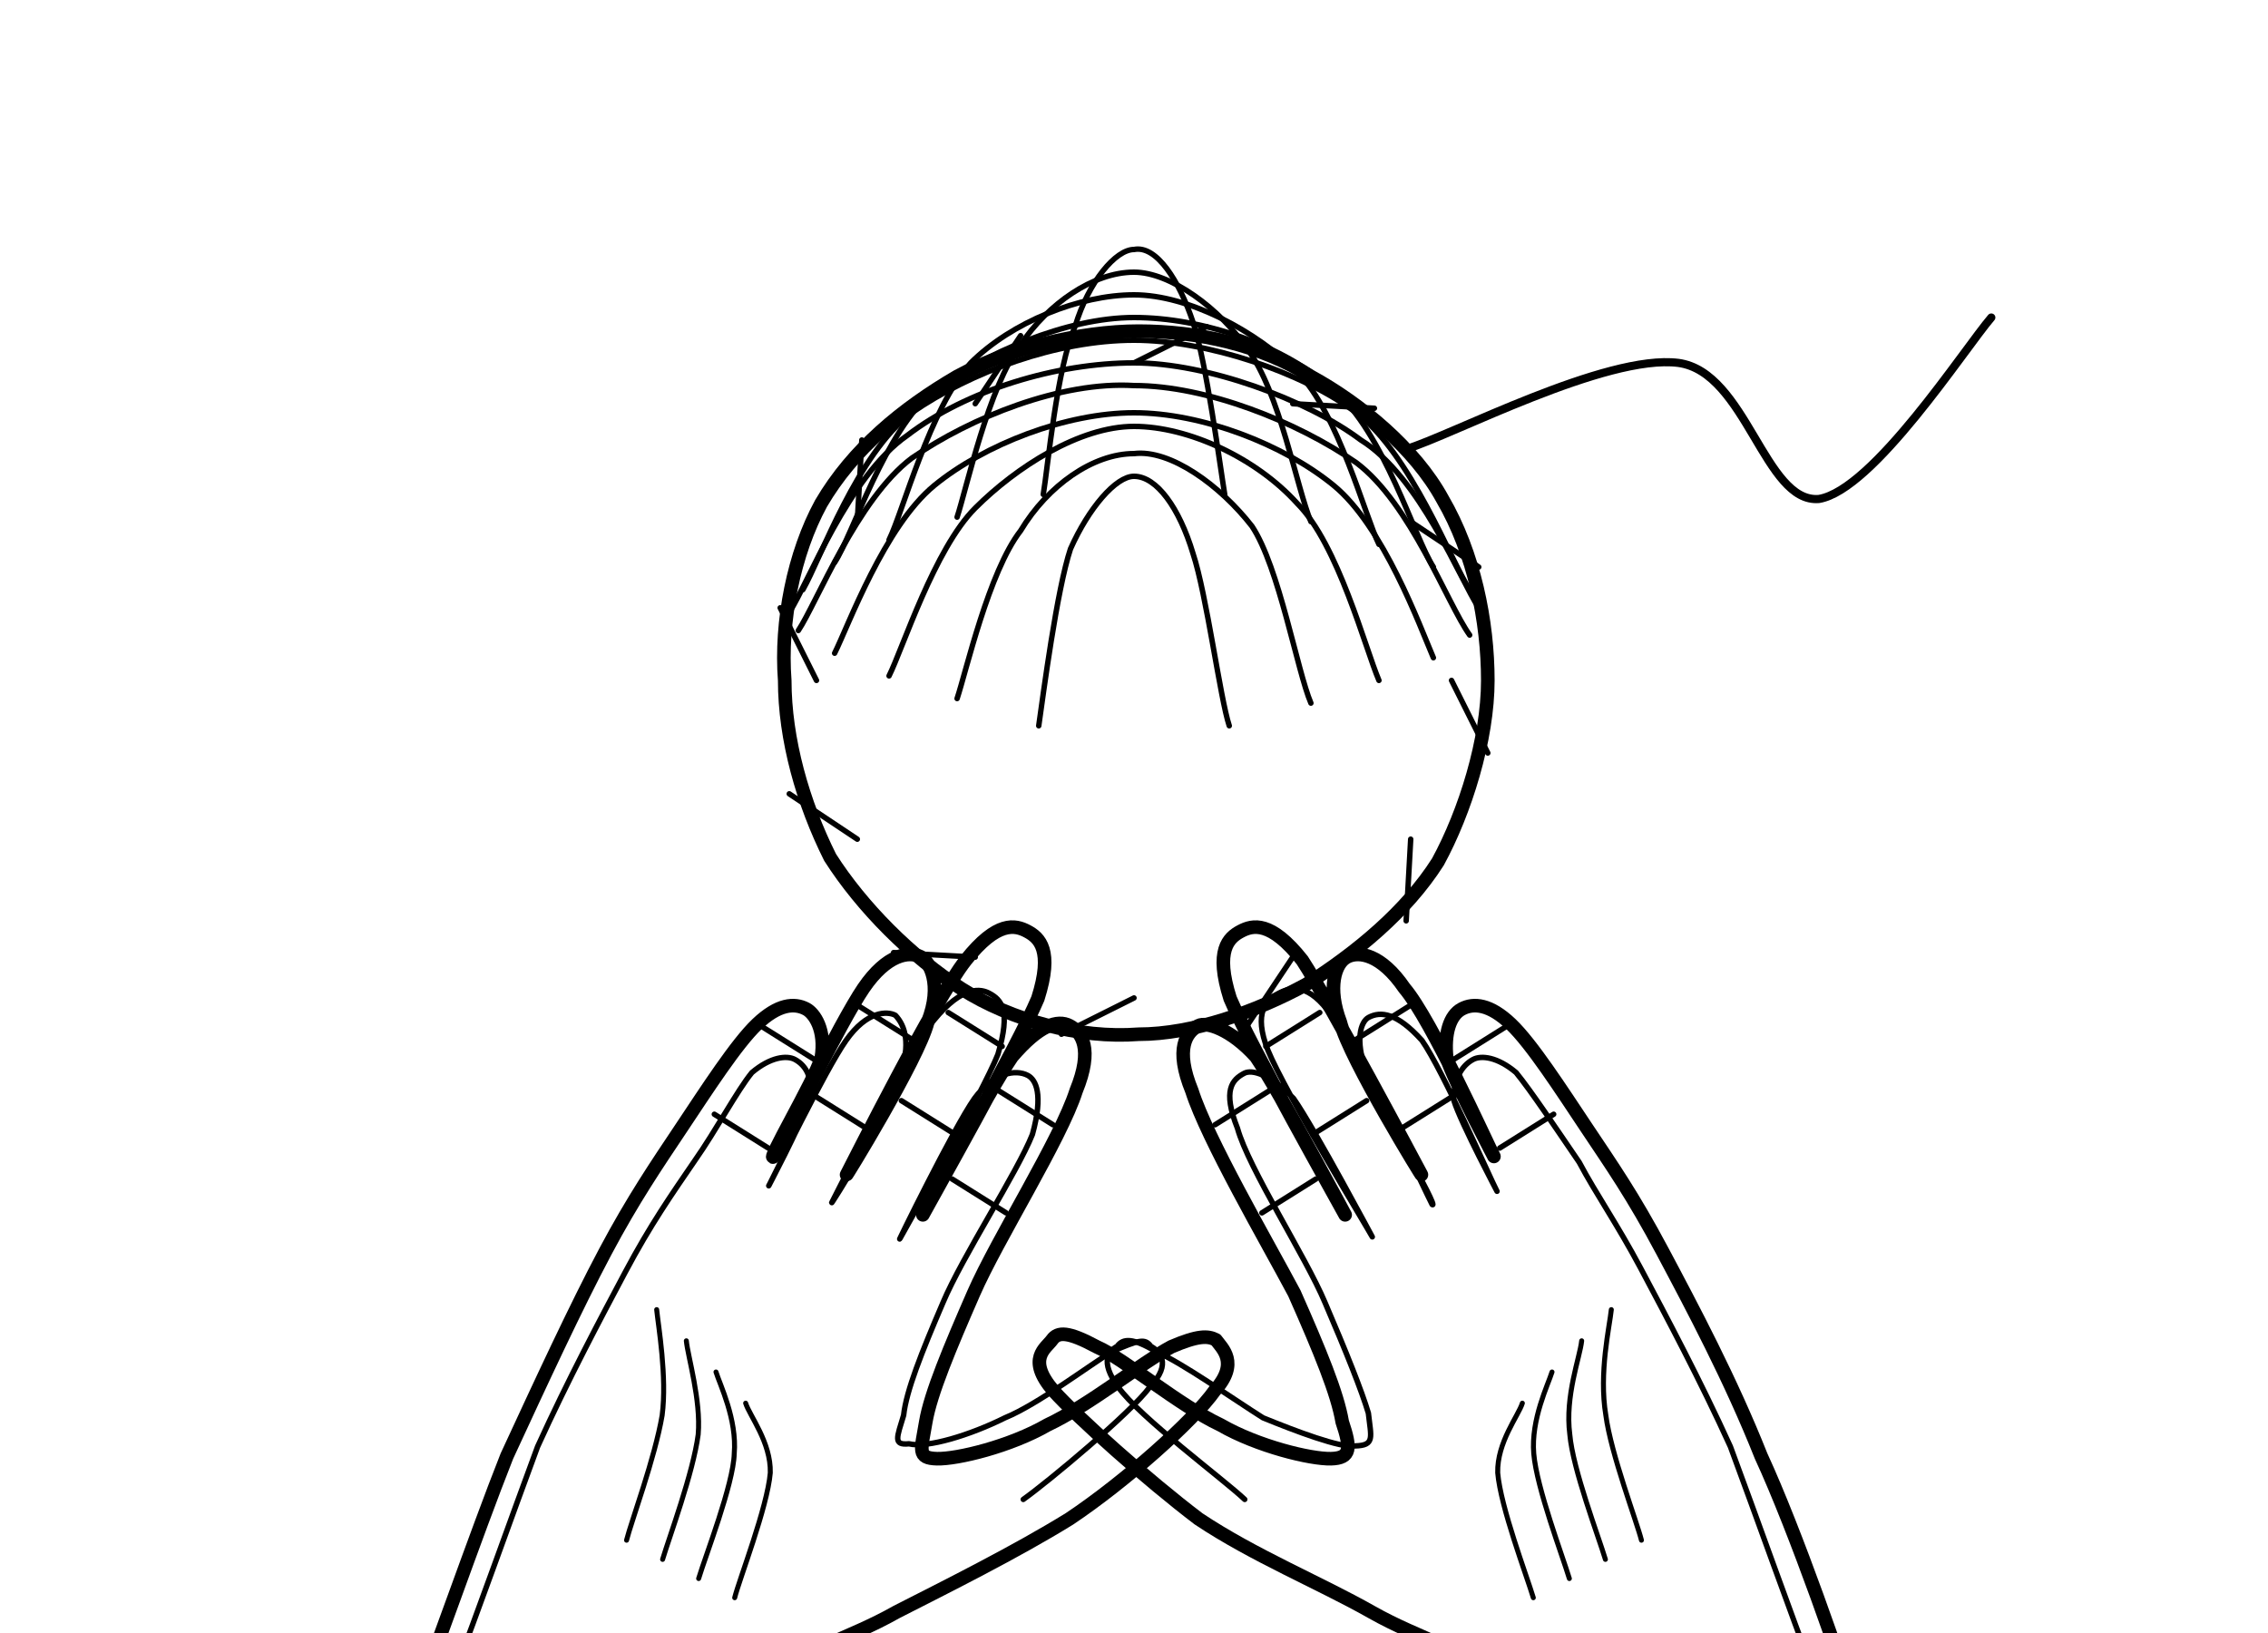
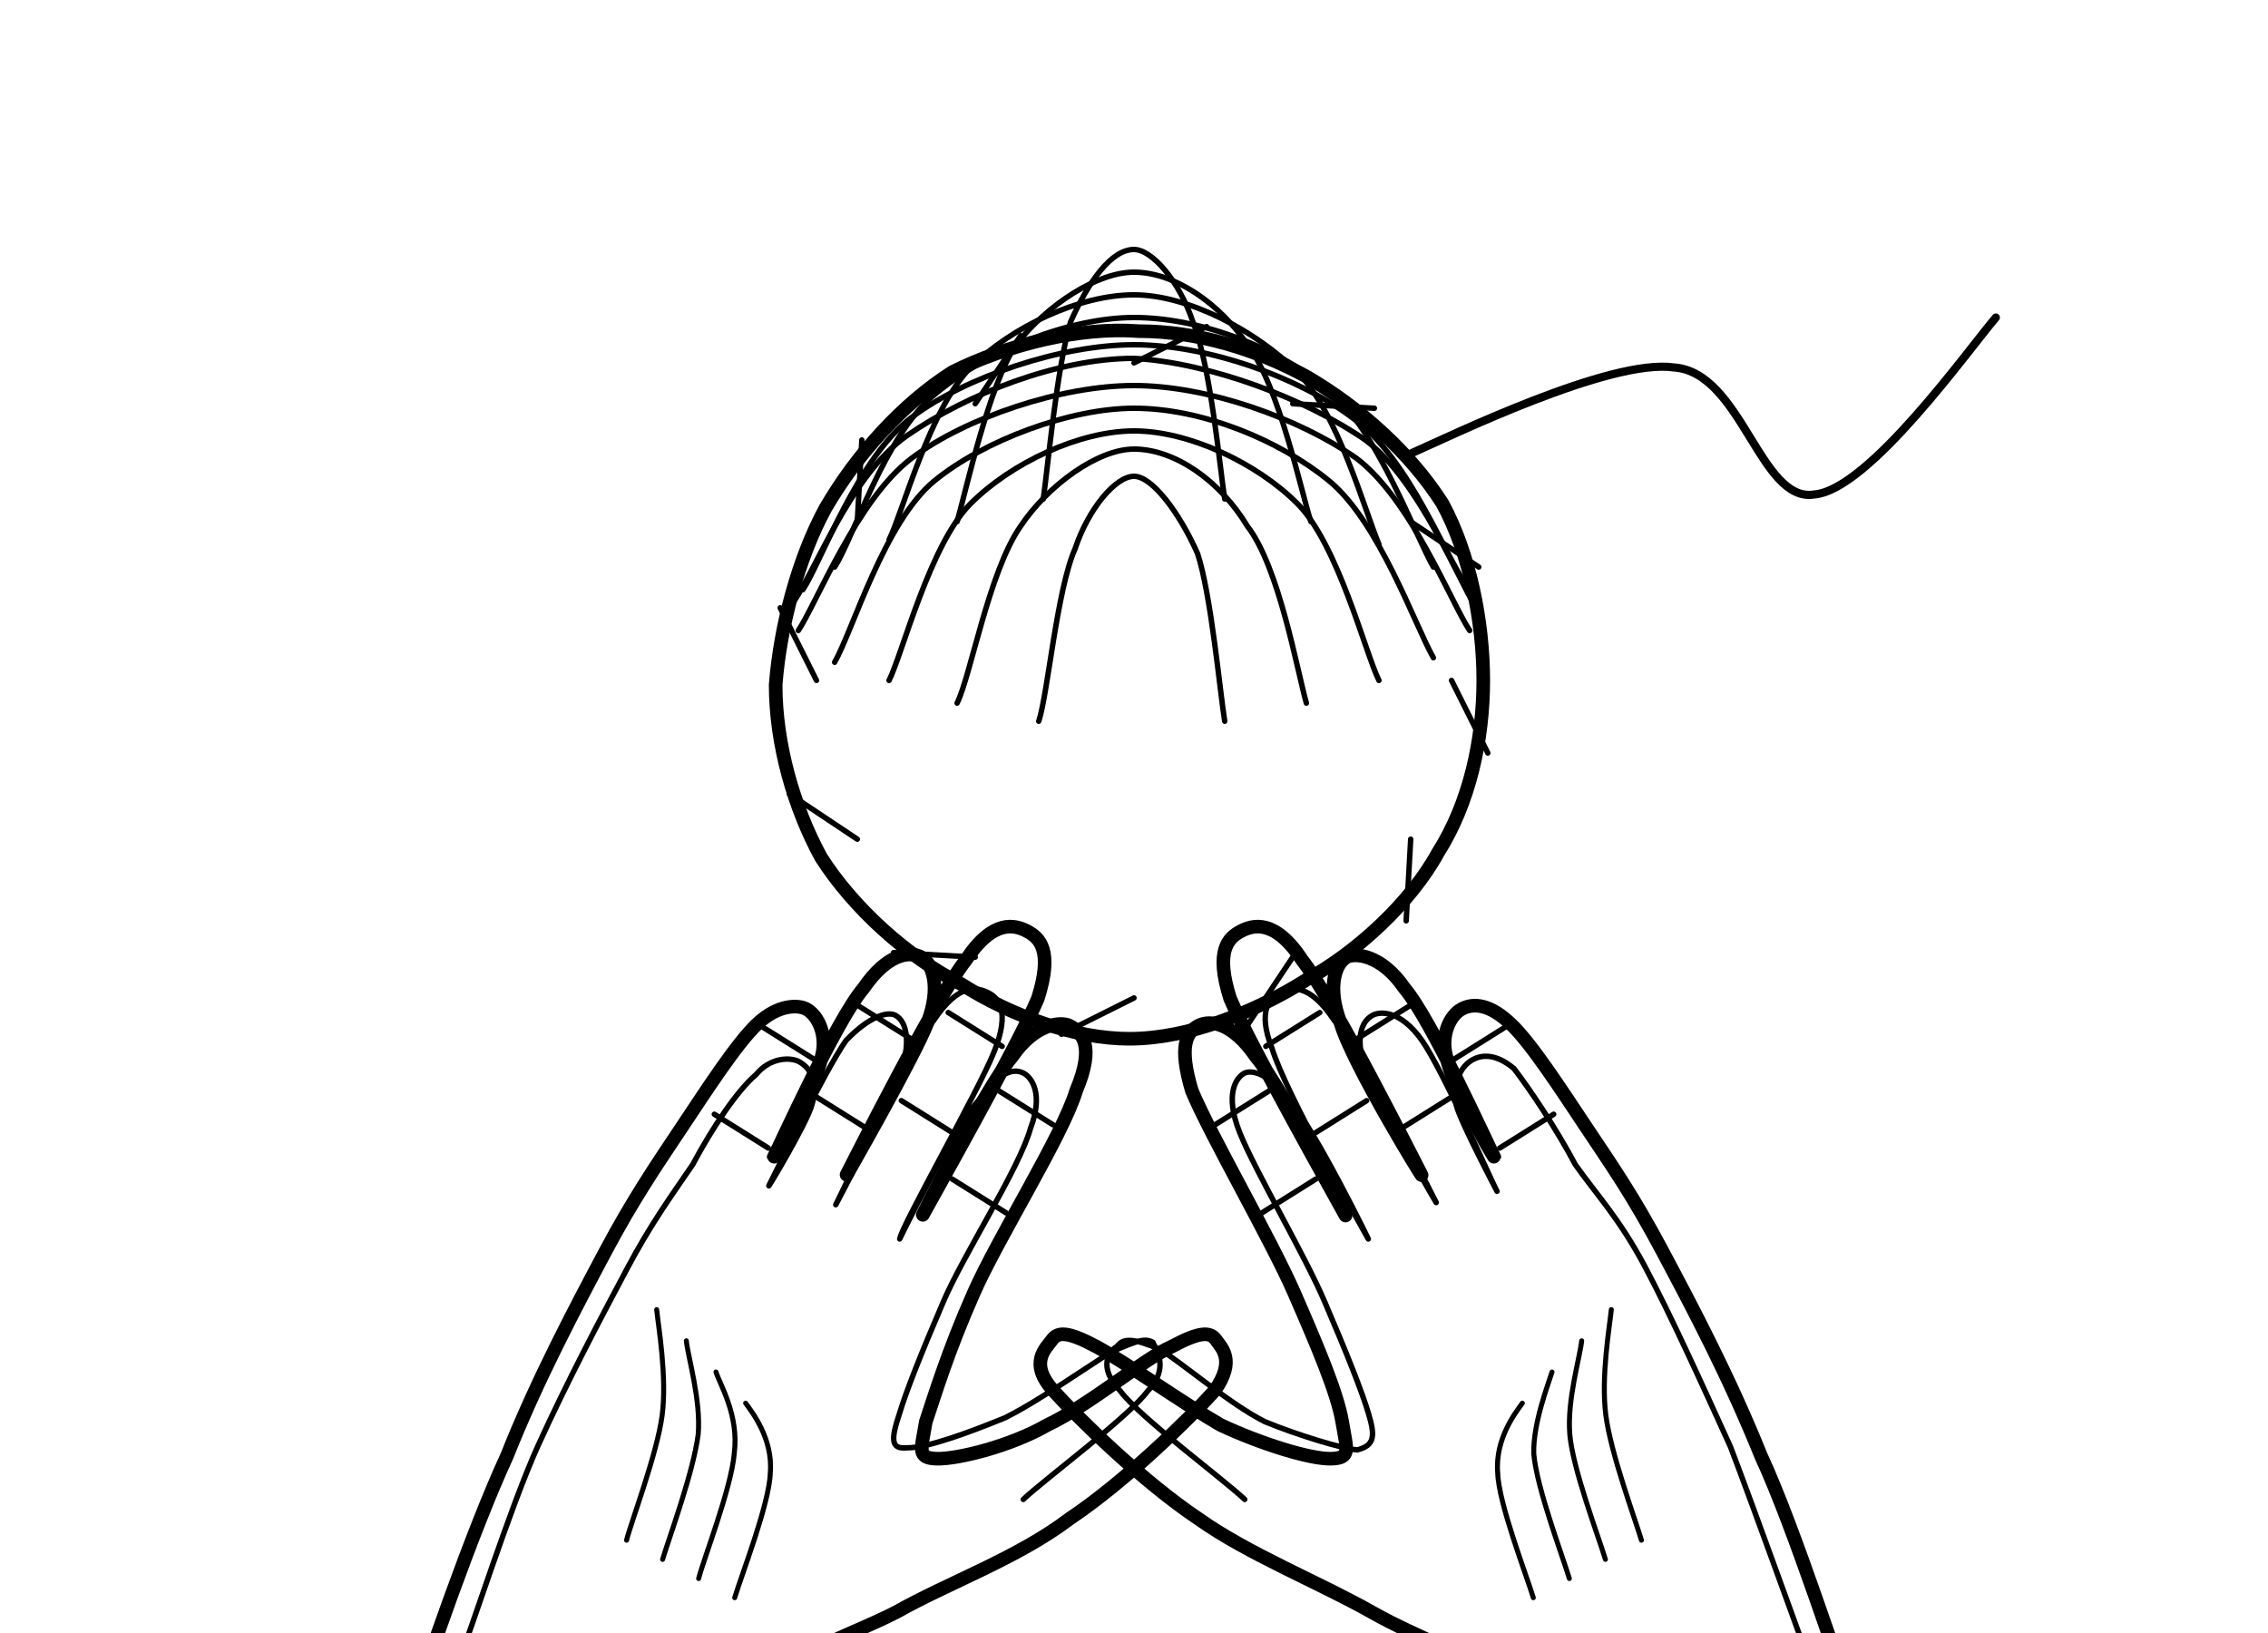
<svg xmlns="http://www.w3.org/2000/svg" viewBox="0 0 500 360" fill="none" stroke="currentColor" stroke-linecap="round" stroke-linejoin="round" aria-hidden="true" focusable="false">
  <g transform="translate(150 330) rotate(28)">
-     <path d="M-30 70C-31 60 -36 28 -38 10C-39 -8 -40 -26 -40 -40C-40 -53 -39 -62 -38 -72C-37 -82 -36 -94 -34 -100C-32 -106 -29 -108 -26 -108C-24 -108 -20 -106 -18 -100C-17 -95 -18 -73 -17 -76C-17 -79 -18 -109 -17 -118C-16 -127 -12 -130 -9 -130C-7 -130 -2 -127 -1 -118C1 -110 -1 -78 -1 -80C-1 -83 -2 -123 0 -134C2 -145 6 -146 9 -146C12 -146 16 -145 18 -134C19 -123 18 -83 18 -80C18 -78 18 -111 19 -120C21 -129 24 -132 27 -132C30 -132 34 -130 35 -120C37 -109 35 -83 36 -70C37 -57 38 -46 40 -40C42 -34 42 -32 46 -34C50 -36 59 -44 64 -52C70 -60 76 -74 80 -80C84 -85 86 -86 88 -86C90 -85 95 -84 93 -76C92 -68 85 -49 78 -36C71 -24 61 -10 54 0C47 11 40 16 36 28C32 39 31 63 30 70" stroke-width="3" />
-     <path d="M-26 56C-27 47 -31 20 -33 5C-34 -11 -34 -27 -34 -38C-34 -50 -33 -58 -32 -67C-31 -75 -31 -85 -30 -90C-28 -95 -25 -97 -23 -97C-20 -97 -17 -95 -16 -90C-15 -86 -15 -67 -15 -70C-15 -72 -16 -98 -15 -106C-14 -114 -10 -116 -8 -116C-5 -115 -2 -112 -1 -105C1 -98 -1 -71 -1 -73C-1 -75 -2 -110 0 -119C2 -129 6 -130 8 -130C11 -130 14 -129 16 -119C17 -110 16 -75 16 -73C16 -71 15 -100 16 -108C17 -115 21 -118 24 -118C26 -118 29 -116 31 -107C32 -98 30 -76 31 -65C32 -53 33 -44 35 -39C36 -34 36 -32 39 -34C43 -35 50 -42 55 -49C60 -55 66 -68 69 -73C73 -78 74 -79 76 -78C78 -78 82 -77 80 -70C79 -63 70 -41 67 -35" stroke-width="1.2" />
+     <path d="M-30 70C-32 60 -37 28 -38 10C-40 -8 -40 -26 -40 -40C-40 -53 -39 -62 -38 -72C-37 -82 -36 -94 -34 -100C-32 -106 -28 -108 -26 -108C-23 -108 -19 -105 -18 -100C-16 -94 -17 -73 -17 -76C-17 -79 -19 -109 -17 -118C-16 -127 -12 -130 -9 -130C-6 -130 -2 -126 -1 -118C0 -110 -1 -78 -1 -80C-1 -83 -2 -123 0 -134C1 -145 6 -146 9 -146C12 -146 16 -145 18 -134C19 -123 18 -82 18 -80C18 -78 17 -111 19 -120C20 -129 25 -132 27 -132C30 -132 34 -131 35 -120C37 -110 35 -83 36 -70C37 -56 39 -46 40 -40C42 -34 42 -32 46 -34C50 -36 59 -44 64 -52C70 -60 76 -75 80 -80C84 -86 86 -87 88 -86C90 -85 94 -84 93 -76C91 -68 85 -49 78 -36C72 -23 61 -11 54 0C47 10 40 16 36 28C32 40 31 63 30 70" stroke-width="3" />
+     <path d="M-26 56C-27 47 -32 20 -33 5C-34 -11 -34 -27 -34 -39C-34 -50 -33 -57 -32 -66C-32 -75 -31 -85 -29 -90C-28 -95 -24 -97 -22 -97C-19 -97 -16 -95 -15 -90C-14 -86 -15 -67 -15 -70C-15 -72 -16 -98 -15 -106C-13 -113 -10 -116 -8 -116C-5 -116 -2 -112 -1 -105C0 -98 0 -71 0 -73C0 -76 -2 -110 0 -119C1 -129 5 -130 8 -130C10 -130 14 -129 15 -119C16 -110 15 -75 16 -73C16 -71 15 -100 17 -108C18 -115 20 -118 23 -118C25 -118 29 -116 30 -108C32 -99 30 -76 31 -65C32 -53 33 -44 34 -39C35 -33 36 -31 39 -33C43 -35 50 -43 55 -49C60 -56 66 -68 69 -73C73 -78 74 -79 76 -79C77 -78 82 -76 80 -69C79 -62 69 -41 67 -35" stroke-width="1.2" />
    <line x1="-33" y1="-78" x2="-19" y2="-77" stroke-width="1.2" />
    <line x1="-33" y1="-100" x2="-19" y2="-99" stroke-width="1.2" />
    <line x1="-16" y1="-92" x2="-2" y2="-91" stroke-width="1.2" />
    <line x1="-16" y1="-114" x2="-2" y2="-113" stroke-width="1.2" />
    <line x1="2" y1="-100" x2="16" y2="-99" stroke-width="1.2" />
    <line x1="2" y1="-122" x2="16" y2="-121" stroke-width="1.2" />
    <line x1="20" y1="-90" x2="34" y2="-89" stroke-width="1.2" />
    <line x1="20" y1="-112" x2="34" y2="-111" stroke-width="1.2" />
-     <path d="M-24 -34C-22 -31 -15 -22 -12 -14C-9 -5 -7 10 -6 14" stroke-width="1.1" />
+     <path d="M-24 -34C-22 -31 -15 -22 -12 -14C-9 -6 -7 10 -6 14" stroke-width="1.1" />
    <path d="M-15 -31C-13 -28 -6 -21 -3 -14C0 -6 2 9 3 14" stroke-width="1.1" />
-     <path d="M-6 -28C-4 -26 3 -21 6 -14C9 -8 11 9 12 14" stroke-width="1.1" />
-     <path d="M3 -25C5 -23 12 -20 15 -14C18 -7 20 10 21 14" stroke-width="1.1" />
+     <path d="M-6 -28C-4 -26 3 -22 6 -14C9 -7 11 10 12 14" stroke-width="1.1" />
+     <path d="M3 -25C5 -24 12 -21 15 -14C18 -8 20 9 21 14" stroke-width="1.1" />
    <path d="M-32 52C-27 53 -10 57 0 57C11 57 27 53 32 52" stroke-width="1.4" />
-     <path d="M-32 60C-26 61 -11 65 0 65C11 65 27 61 32 60" stroke-width="2.4" />
-     <path d="M-32 68C-26 69 -11 73 0 73C11 73 27 69 32 68" stroke-width="1.4" />
+     <path d="M-32 60C-27 61 -11 65 0 65C11 65 27 61 32 60" stroke-width="2.4" />
+     <path d="M-32 68C-26 69 -10 73 0 73C11 73 27 69 32 68" stroke-width="1.4" />
    <line x1="-26" y1="54" x2="-24" y2="58" stroke-width="1" />
    <line x1="-20" y1="54" x2="-18" y2="58" stroke-width="1" />
    <line x1="-13" y1="54" x2="-11" y2="58" stroke-width="1" />
    <line x1="-6" y1="54" x2="-4" y2="58" stroke-width="1" />
    <line x1="0" y1="54" x2="2" y2="58" stroke-width="1" />
    <line x1="6" y1="54" x2="8" y2="58" stroke-width="1" />
    <line x1="13" y1="54" x2="15" y2="58" stroke-width="1" />
    <line x1="20" y1="54" x2="22" y2="58" stroke-width="1" />
    <line x1="26" y1="54" x2="28" y2="58" stroke-width="1" />
  </g>
  <g transform="translate(350 330) rotate(-28) scale(-1 1)">
-     <path d="M-30 70C-32 60 -37 28 -38 10C-40 -8 -40 -26 -40 -40C-40 -54 -39 -62 -38 -72C-37 -82 -36 -94 -34 -100C-32 -106 -29 -108 -26 -108C-23 -108 -20 -105 -18 -100C-17 -95 -17 -73 -17 -76C-17 -79 -19 -109 -17 -118C-16 -127 -12 -130 -9 -130C-6 -130 -2 -126 -1 -118C1 -110 -1 -78 -1 -80C-1 -83 -1 -123 0 -134C2 -145 6 -146 9 -146C12 -146 16 -145 18 -134C19 -123 18 -83 18 -80C18 -78 18 -111 19 -120C21 -128 25 -132 27 -132C30 -132 34 -130 35 -120C37 -109 36 -83 36 -70C37 -56 38 -46 40 -40C41 -34 42 -32 46 -34C50 -36 59 -44 64 -52C70 -60 76 -75 80 -80C84 -86 86 -87 88 -86C90 -85 95 -85 93 -76C91 -68 84 -49 78 -36C71 -23 61 -11 54 0C47 11 40 16 36 28C32 39 31 63 30 70" stroke-width="3" />
-     <path d="M-26 56C-27 47 -31 20 -33 5C-34 -11 -34 -27 -34 -39C-34 -50 -33 -58 -33 -66C-32 -75 -31 -85 -30 -90C-28 -95 -25 -97 -23 -97C-20 -97 -17 -95 -15 -91C-14 -86 -14 -67 -14 -69C-14 -72 -16 -98 -15 -106C-13 -114 -10 -116 -7 -116C-5 -116 -2 -113 -1 -106C0 -99 -1 -71 0 -73C0 -76 -2 -110 0 -120C1 -129 5 -130 8 -130C11 -130 15 -129 16 -120C17 -110 15 -75 15 -73C15 -71 15 -100 16 -108C18 -115 21 -118 23 -118C26 -118 29 -117 30 -108C32 -99 30 -76 31 -65C32 -53 33 -44 34 -39C36 -34 36 -32 40 -34C43 -35 50 -43 55 -49C59 -56 65 -68 69 -73C72 -78 74 -79 76 -78C78 -78 81 -77 80 -70C79 -62 69 -41 67 -35" stroke-width="1.2" />
+     <path d="M-30 70C-31 60 -37 28 -38 10C-40 -9 -40 -26 -40 -40C-40 -54 -39 -62 -38 -72C-37 -82 -36 -94 -34 -100C-32 -106 -29 -108 -26 -108C-23 -108 -19 -105 -18 -100C-16 -94 -17 -73 -17 -76C-17 -79 -19 -109 -17 -118C-16 -127 -11 -130 -9 -130C-6 -130 -2 -126 -1 -118C1 -109 -1 -77 -1 -80C-1 -83 -2 -123 0 -134C1 -145 6 -146 9 -146C12 -146 16 -145 18 -134C19 -123 18 -82 18 -80C18 -77 17 -111 19 -120C20 -129 24 -132 27 -132C30 -132 33 -130 35 -120C36 -109 35 -83 36 -70C37 -57 38 -46 40 -40C42 -34 42 -32 46 -34C50 -36 58 -44 64 -52C69 -60 76 -74 80 -80C84 -86 86 -87 88 -86C90 -85 95 -84 93 -76C91 -68 85 -49 78 -36C72 -24 61 -11 54 0C47 11 40 17 36 28C32 40 31 63 30 70" stroke-width="3" />
+     <path d="M-26 56C-27 48 -31 21 -33 5C-34 -11 -35 -27 -35 -39C-35 -51 -33 -58 -32 -66C-32 -75 -31 -85 -30 -91C-28 -96 -25 -97 -23 -97C-20 -97 -17 -95 -15 -90C-14 -86 -14 -67 -14 -69C-14 -72 -16 -98 -15 -106C-14 -114 -10 -116 -8 -116C-5 -116 -2 -113 -1 -106C0 -99 -1 -71 -1 -73C-1 -75 -2 -110 0 -119C1 -129 5 -130 8 -130C10 -130 14 -129 15 -120C17 -110 16 -75 16 -73C16 -71 15 -100 17 -108C18 -115 21 -118 23 -118C25 -118 29 -116 30 -107C31 -98 30 -76 31 -65C32 -53 33 -44 34 -39C35 -34 36 -32 40 -33C43 -35 50 -42 55 -48C60 -55 65 -68 68 -73C72 -78 74 -79 76 -78C78 -78 82 -76 80 -69C79 -62 69 -41 67 -35" stroke-width="1.2" />
    <line x1="-33" y1="-78" x2="-19" y2="-77" stroke-width="1.2" />
    <line x1="-33" y1="-100" x2="-19" y2="-99" stroke-width="1.2" />
    <line x1="-16" y1="-92" x2="-2" y2="-91" stroke-width="1.2" />
    <line x1="-16" y1="-114" x2="-2" y2="-113" stroke-width="1.2" />
    <line x1="2" y1="-100" x2="16" y2="-99" stroke-width="1.2" />
    <line x1="2" y1="-122" x2="16" y2="-121" stroke-width="1.2" />
    <line x1="20" y1="-90" x2="34" y2="-89" stroke-width="1.2" />
    <line x1="20" y1="-112" x2="34" y2="-111" stroke-width="1.2" />
-     <path d="M-24 -34C-22 -31 -15 -23 -12 -14C-9 -6 -7 10 -6 14" stroke-width="1.1" />
-     <path d="M-15 -31C-13 -28 -6 -22 -3 -14C0 -7 2 9 3 14" stroke-width="1.1" />
-     <path d="M-6 -28C-4 -26 3 -21 6 -14C9 -7 11 9 12 14" stroke-width="1.1" />
-     <path d="M3 -25C5 -23 12 -20 15 -14C18 -7 20 9 21 14" stroke-width="1.1" />
-     <path d="M-32 52C-26 53 -11 57 0 57C11 57 27 53 32 52" stroke-width="1.4" />
+     <path d="M-24 -34C-22 -31 -15 -22 -12 -14C-9 -6 -7 9 -6 14" stroke-width="1.1" />
+     <path d="M-15 -31C-13 -28 -6 -21 -3 -14C0 -7 2 9 3 14" stroke-width="1.1" />
+     <path d="M-6 -28C-4 -26 3 -20 6 -14C9 -7 11 9 12 14" stroke-width="1.1" />
+     <path d="M3 -25C5 -24 12 -21 15 -14C18 -8 20 9 21 14" stroke-width="1.1" />
+     <path d="M-32 52C-27 53 -10 57 0 57C11 57 27 53 32 52" stroke-width="1.4" />
    <path d="M-32 60C-27 61 -11 65 0 65C10 65 27 61 32 60" stroke-width="2.4" />
-     <path d="M-32 68C-26 69 -11 73 0 73C11 73 27 69 32 68" stroke-width="1.4" />
+     <path d="M-32 68C-27 69 -11 73 0 73C10 73 26 69 32 68" stroke-width="1.4" />
    <line x1="-26" y1="54" x2="-24" y2="58" stroke-width="1" />
    <line x1="-20" y1="54" x2="-18" y2="58" stroke-width="1" />
    <line x1="-13" y1="54" x2="-11" y2="58" stroke-width="1" />
    <line x1="-6" y1="54" x2="-4" y2="58" stroke-width="1" />
    <line x1="0" y1="54" x2="2" y2="58" stroke-width="1" />
    <line x1="6" y1="54" x2="8" y2="58" stroke-width="1" />
    <line x1="13" y1="54" x2="15" y2="58" stroke-width="1" />
    <line x1="20" y1="54" x2="22" y2="58" stroke-width="1" />
    <line x1="26" y1="54" x2="28" y2="58" stroke-width="1" />
  </g>
-   <path d="M328 150C328 163 323 179 317 190C310 201 299 210 288 217C277 223 263 228 251 228C238 229 223 225 212 218C201 211 190 200 183 189C177 177 173 163 173 150C172 137 175 122 181 111C188 99 199 90 211 83C222 77 238 73 251 73C264 73 278 76 289 83C300 89 312 99 318 110C325 122 328 137 328 150Z" stroke-width="3" />
-   <path d="M230 109C231 103 233 81 237 72C240 62 246 55 250 55C255 54 260 62 263 71C266 80 269 103 270 109" stroke-width="1.2" />
-   <path d="M211 114C213 108 218 85 225 76C231 67 241 60 250 60C258 60 269 68 275 77C282 86 286 108 289 115" stroke-width="1.2" />
-   <path d="M196 119C199 113 205 90 214 80C223 71 238 65 250 65C262 65 277 73 286 82C295 91 301 114 304 120" stroke-width="1.2" />
-   <path d="M184 124C188 118 195 95 206 86C217 78 235 70 250 70C265 70 283 76 294 86C305 95 312 119 316 125" stroke-width="1.2" />
-   <path d="M177 130C181 123 189 100 201 91C214 82 233 75 250 75C266 75 287 82 299 91C311 100 320 124 324 130" stroke-width="1.2" />
-   <path d="M174 135C178 129 187 105 200 96C213 86 233 80 250 80C266 80 288 88 300 97C313 105 322 128 326 134" stroke-width="1.2" />
-   <path d="M176 139C180 133 189 110 201 101C214 92 234 84 250 85C266 85 286 93 299 102C311 111 319 133 324 140" stroke-width="1.2" />
-   <path d="M184 144C187 138 195 116 206 107C217 98 235 91 250 91C265 91 283 98 294 107C305 116 313 138 316 145" stroke-width="1.2" />
-   <path d="M196 149C199 143 206 121 215 112C224 103 238 94 250 94C262 94 277 101 286 111C295 120 301 143 304 150" stroke-width="1.2" />
-   <path d="M211 154C213 148 218 126 225 117C231 107 241 100 250 100C258 99 269 107 276 116C282 125 286 148 289 155" stroke-width="1.2" />
-   <path d="M229 160C230 153 233 130 236 121C240 112 246 105 250 105C255 105 260 112 263 122C266 131 269 154 271 160" stroke-width="1.2" />
+   <path d="M327 150C327 163 324 177 317 188C311 199 299 210 288 216C277 223 262 229 249 229C237 229 223 224 212 217C200 211 188 200 181 189C175 178 171 164 171 151C172 138 176 123 182 112C189 100 199 89 210 82C222 76 238 72 251 73C264 73 277 77 288 83C300 90 311 100 318 111C324 122 327 137 327 150Z" stroke-width="3" />
+   <path d="M230 110C231 103 233 81 236 71C240 62 245 55 250 55C254 55 260 62 263 71C267 81 269 104 270 110" stroke-width="1.2" />
+   <path d="M211 115C213 108 218 85 224 76C231 67 242 60 250 60C259 60 269 67 275 76C282 85 287 109 289 115" stroke-width="1.2" />
+   <path d="M196 119C199 113 205 90 214 81C223 72 238 65 250 65C262 65 277 73 286 82C295 91 301 113 304 120" stroke-width="1.2" />
+   <path d="M184 125C188 119 195 96 206 87C218 77 236 70 250 70C265 70 283 77 294 87C304 96 312 118 316 125" stroke-width="1.2" />
+   <path d="M177 130C181 124 189 101 201 92C213 83 234 76 250 76C266 76 286 83 298 92C311 101 319 124 324 130" stroke-width="1.2" />
+   <path d="M174 134C179 128 187 105 200 96C213 87 233 79 250 79C267 80 288 88 301 97C313 106 322 129 326 135" stroke-width="1.2" />
+   <path d="M176 139C180 133 189 110 201 101C213 92 234 85 250 85C266 85 286 92 299 101C311 110 320 133 324 139" stroke-width="1.2" />
+   <path d="M184 146C188 139 195 115 206 106C217 97 236 90 250 90C265 90 282 97 293 106C304 115 312 138 316 145" stroke-width="1.2" />
+   <path d="M196 150C199 144 205 120 214 111C223 102 238 95 250 95C262 95 277 102 286 111C295 120 301 144 304 150" stroke-width="1.2" />
+   <path d="M211 155C214 149 218 126 225 116C231 107 242 99 250 99C259 99 269 106 275 116C282 125 286 148 288 155" stroke-width="1.2" />
+   <path d="M229 159C231 153 233 130 237 121C240 112 246 105 250 105C254 105 260 113 264 122C267 131 269 153 270 159" stroke-width="1.2" />
  <line x1="320" y1="150" x2="328" y2="166" stroke-width="1.2" />
  <line x1="311" y1="185" x2="310" y2="203" stroke-width="1.2" />
  <line x1="285" y1="211" x2="275" y2="226" stroke-width="1.2" />
  <line x1="250" y1="220" x2="234" y2="228" stroke-width="1.2" />
  <line x1="215" y1="211" x2="197" y2="210" stroke-width="1.2" />
  <line x1="189" y1="185" x2="174" y2="175" stroke-width="1.2" />
  <line x1="180" y1="150" x2="172" y2="134" stroke-width="1.2" />
  <line x1="189" y1="115" x2="190" y2="97" stroke-width="1.2" />
  <line x1="215" y1="89" x2="225" y2="74" stroke-width="1.2" />
  <line x1="250" y1="80" x2="266" y2="72" stroke-width="1.2" />
  <line x1="285" y1="89" x2="303" y2="90" stroke-width="1.2" />
  <line x1="311" y1="115" x2="326" y2="125" stroke-width="1.2" />
-   <path d="M310 99C320 96 354 78 370 80C385 82 389 111 401 110C413 108 433 77 439 70" stroke-width="1.8" />
+   <path d="M311 100C320 96 355 79 369 81C384 82 388 111 400 109C412 108 434 77 440 70" stroke-width="1.8" />
</svg>
